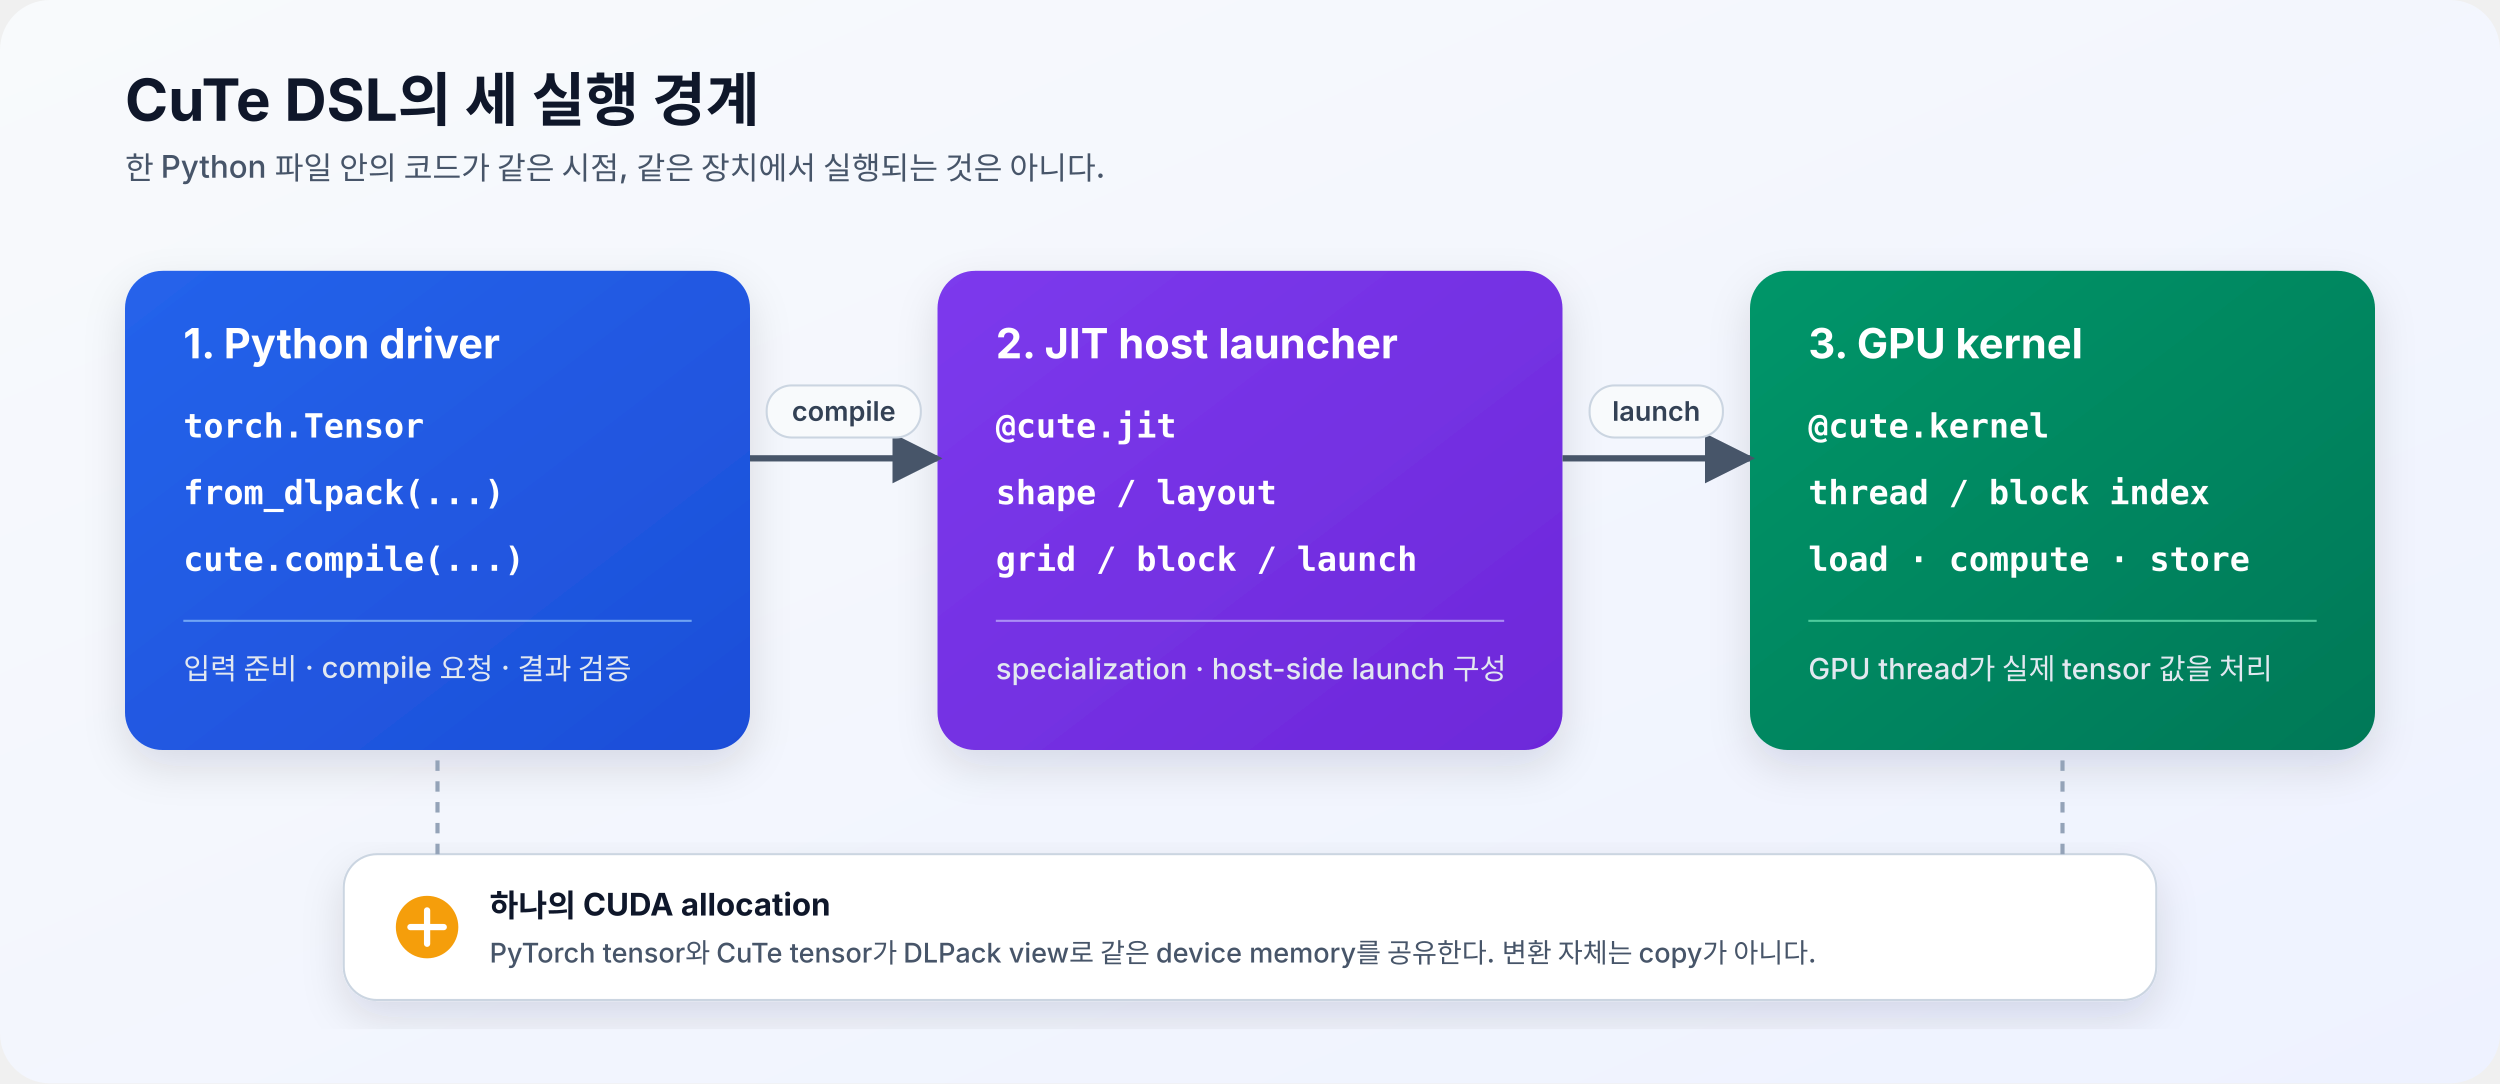
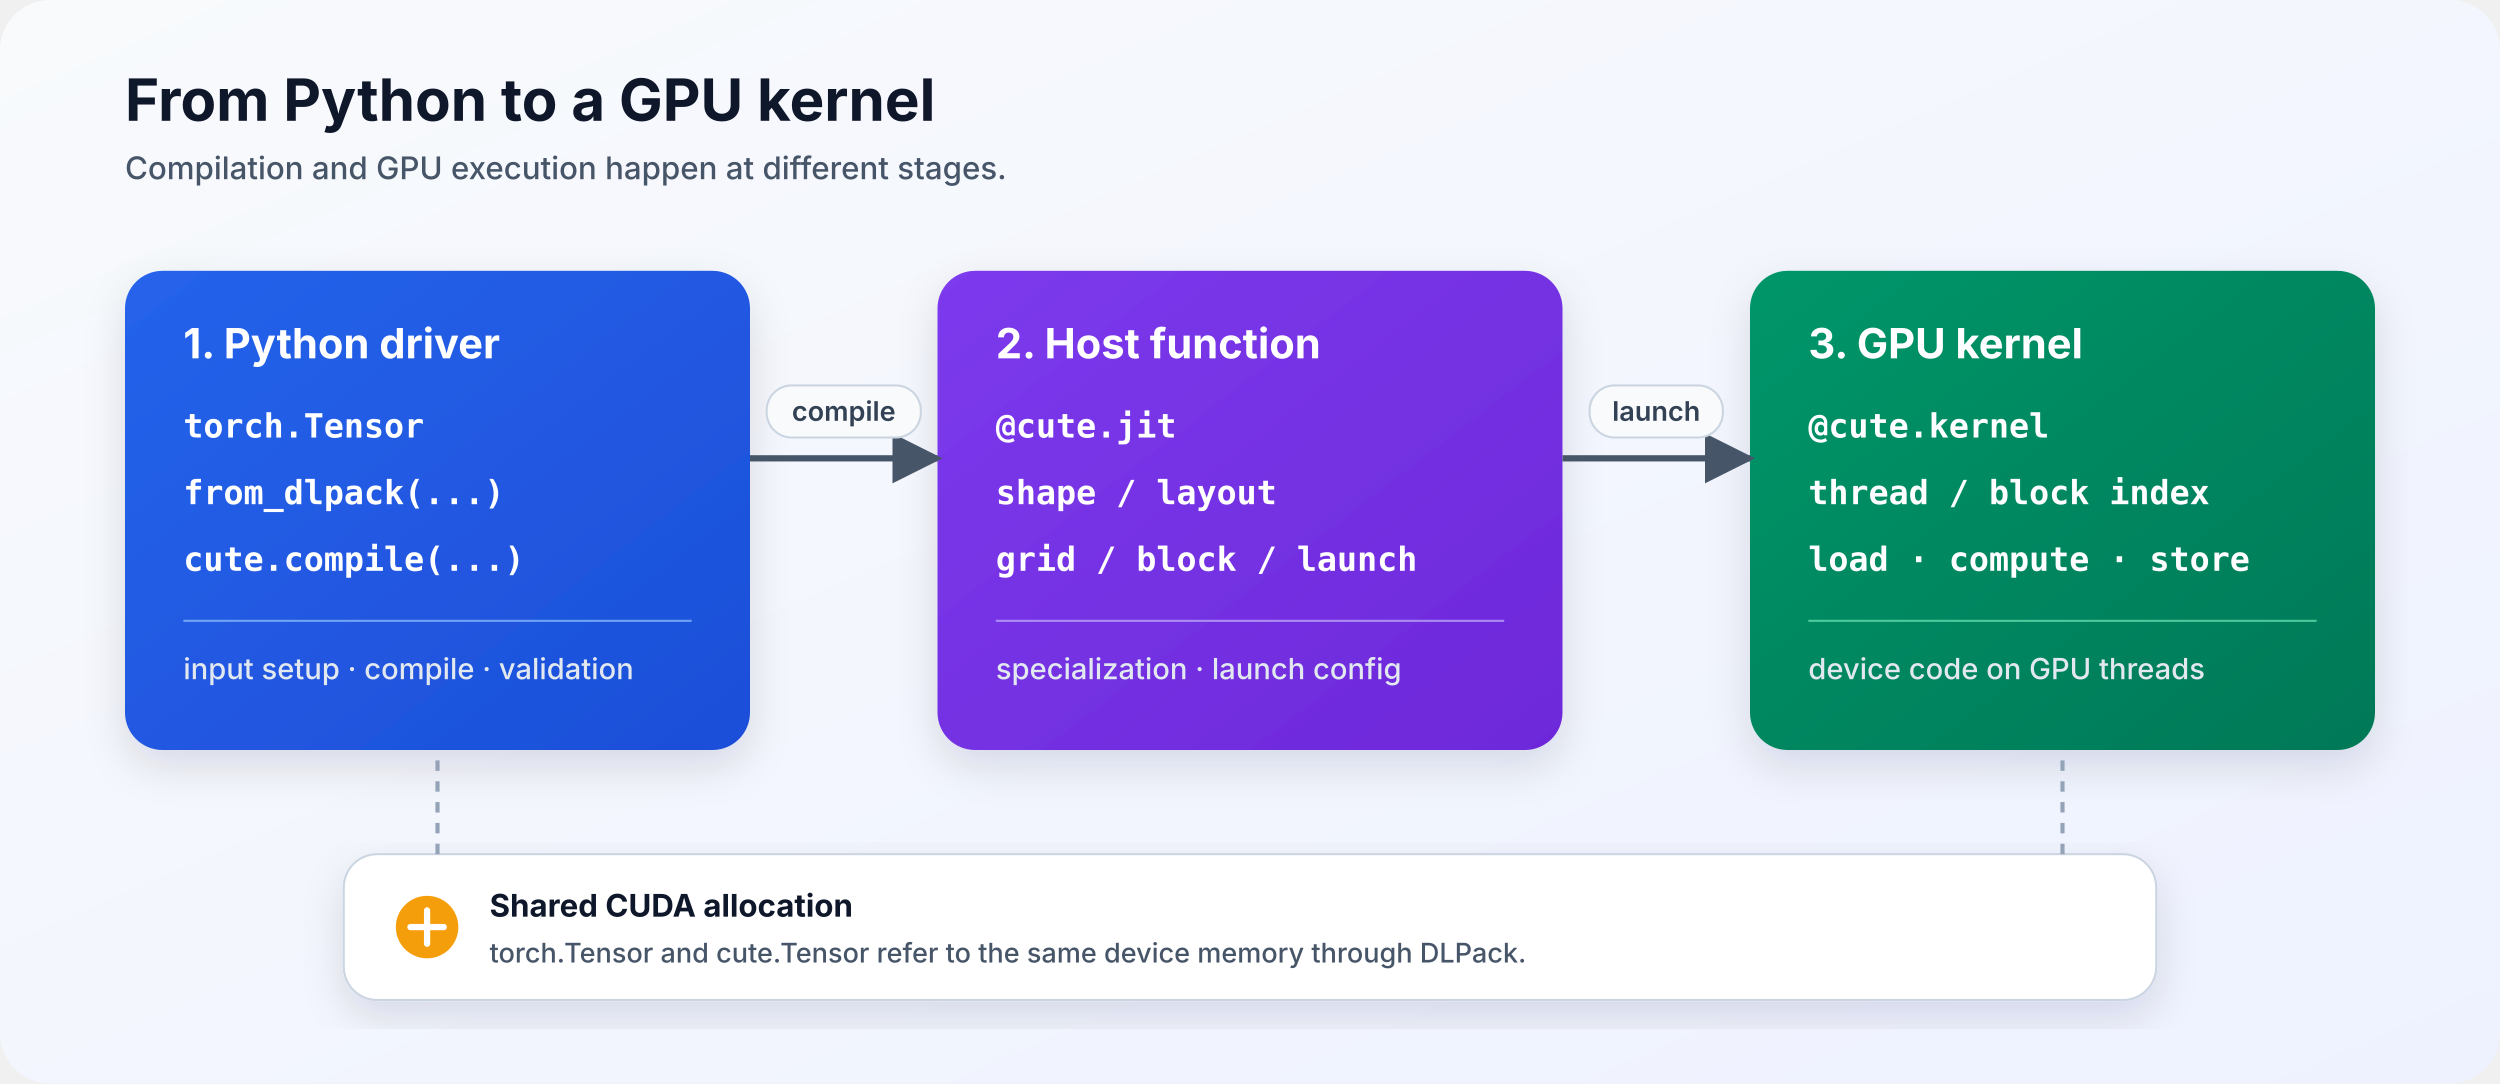
<svg xmlns="http://www.w3.org/2000/svg" width="1200" height="520" viewBox="0 0 1200 520" role="img" aria-labelledby="title desc">
  <defs>
    <linearGradient id="bg" x1="0" y1="0" x2="1" y2="1">
      <stop offset="0" stop-color="#f8fafc" />
      <stop offset="1" stop-color="#eef2ff" />
    </linearGradient>
    <linearGradient id="python" x1="0" y1="0" x2="1" y2="1">
      <stop offset="0" stop-color="#2563eb" />
      <stop offset="1" stop-color="#1d4ed8" />
    </linearGradient>
    <linearGradient id="jit" x1="0" y1="0" x2="1" y2="1">
      <stop offset="0" stop-color="#7c3aed" />
      <stop offset="1" stop-color="#6d28d9" />
    </linearGradient>
    <linearGradient id="gpu" x1="0" y1="0" x2="1" y2="1">
      <stop offset="0" stop-color="#059669" />
      <stop offset="1" stop-color="#047857" />
    </linearGradient>
    <filter id="shadow" x="-20%" y="-20%" width="140%" height="140%">
      <feDropShadow dx="0" dy="8" stdDeviation="10" flood-color="#0f172a" flood-opacity="0.12" />
    </filter>
    <marker id="arrow-blue" viewBox="0 0 10 10" refX="9" refY="5" markerWidth="8" markerHeight="8" orient="auto-start-reverse">
      <path d="M 0 0 L 10 5 L 0 10 z" fill="#475569" />
    </marker>
    <style>
      text { font-family: Inter, Pretendard, "Noto Sans KR", "DejaVu Sans", sans-serif; }
      .title { font-size: 28px; font-weight: 700; fill: #0f172a; }
      .subtitle { font-size: 15px; font-weight: 500; fill: #475569; }
      .box-title { font-size: 20px; font-weight: 700; fill: white; }
      .box-code { font-family: "JetBrains Mono", "SFMono-Regular", Consolas, monospace; font-size: 16px; font-weight: 600; fill: white; }
      .box-text { font-size: 14px; font-weight: 500; fill: #e2e8f0; }
      .arrow-label { font-size: 13px; font-weight: 600; fill: #334155; }
      .memory-title { font-size: 15px; font-weight: 700; fill: #0f172a; }
      .memory-text { font-size: 13px; font-weight: 500; fill: #475569; }
    </style>
  </defs>
  <rect width="1200" height="520" rx="24" fill="url(#bg)" />
-   <text x="60" y="58" class="title">CuTe DSL의 세 실행 경계</text>
-   <text x="60" y="86" class="subtitle">한 Python 파일 안의 코드가 같은 시점, 같은 장치에서 실행되는 것은 아니다.</text>
+   <text x="60" y="58" class="title">From Python to a GPU kernel</text>
+   <text x="60" y="86" class="subtitle">Compilation and GPU execution happen at different stages.</text>
  <g filter="url(#shadow)">
    <rect x="60" y="130" width="300" height="230" rx="18" fill="url(#python)" />
    <rect x="450" y="130" width="300" height="230" rx="18" fill="url(#jit)" />
    <rect x="840" y="130" width="300" height="230" rx="18" fill="url(#gpu)" />
  </g>
  <text x="88" y="172" class="box-title">1. Python driver</text>
  <text x="88" y="210" class="box-code">torch.Tensor</text>
  <text x="88" y="242" class="box-code">from_dlpack(...)</text>
  <text x="88" y="274" class="box-code">cute.compile(...)</text>
  <line x1="88" y1="298" x2="332" y2="298" stroke="#93c5fd" stroke-opacity="0.7" />
-   <text x="88" y="326" class="box-text">입력 준비 · compile 요청 · 결과 검증</text>
-   <text x="478" y="172" class="box-title">2. JIT host launcher</text>
+   <text x="88" y="326" class="box-text">input setup · compile · validation</text>
+   <text x="478" y="172" class="box-title">2. Host function</text>
  <text x="478" y="210" class="box-code">@cute.jit</text>
  <text x="478" y="242" class="box-code">shape / layout</text>
  <text x="478" y="274" class="box-code">grid / block / launch</text>
  <line x1="478" y1="298" x2="722" y2="298" stroke="#c4b5fd" stroke-opacity="0.7" />
-   <text x="478" y="326" class="box-text">specialization · host-side launch 구성</text>
+   <text x="478" y="326" class="box-text">specialization · launch config</text>
  <text x="868" y="172" class="box-title">3. GPU kernel</text>
  <text x="868" y="210" class="box-code">@cute.kernel</text>
  <text x="868" y="242" class="box-code">thread / block index</text>
  <text x="868" y="274" class="box-code">load · compute · store</text>
  <line x1="868" y1="298" x2="1112" y2="298" stroke="#6ee7b7" stroke-opacity="0.7" />
-   <text x="868" y="326" class="box-text">GPU thread가 실제 tensor 값을 처리</text>
+   <text x="868" y="326" class="box-text">device code on GPU threads</text>
  <path d="M 360 220 C 392 220, 418 220, 450 220" fill="none" stroke="#475569" stroke-width="3" marker-end="url(#arrow-blue)" />
  <rect x="368" y="185" width="74" height="25" rx="12" fill="#f8fafc" stroke="#cbd5e1" />
  <text x="405" y="202" text-anchor="middle" class="arrow-label">compile</text>
  <path d="M 750 220 C 782 220, 808 220, 840 220" fill="none" stroke="#475569" stroke-width="3" marker-end="url(#arrow-blue)" />
  <rect x="763" y="185" width="64" height="25" rx="12" fill="#f8fafc" stroke="#cbd5e1" />
  <text x="795" y="202" text-anchor="middle" class="arrow-label">launch</text>
  <g filter="url(#shadow)">
    <rect x="165" y="410" width="870" height="70" rx="16" fill="#ffffff" stroke="#cbd5e1" />
  </g>
  <circle cx="205" cy="445" r="15" fill="#f59e0b" />
  <path d="M 197 445 h16 M 205 437 v16" stroke="#fff" stroke-width="3" stroke-linecap="round" />
-   <text x="235" y="440" class="memory-title">하나의 CUDA allocation</text>
-   <text x="235" y="462" class="memory-text">PyTorch tensor와 CuTe tensor가 DLPack view로 같은 device memory를 공유한다. 변환 자체는 copy가 아니다.</text>
+   <text x="235" y="440" class="memory-title">Shared CUDA allocation</text>
+   <text x="235" y="462" class="memory-text">torch.Tensor and cute.Tensor refer to the same device memory through DLPack.</text>
  <path d="M 210 410 C 210 390, 210 380, 210 360" fill="none" stroke="#94a3b8" stroke-width="2" stroke-dasharray="5 5" />
  <path d="M 990 410 C 990 390, 990 380, 990 360" fill="none" stroke="#94a3b8" stroke-width="2" stroke-dasharray="5 5" />
</svg>
